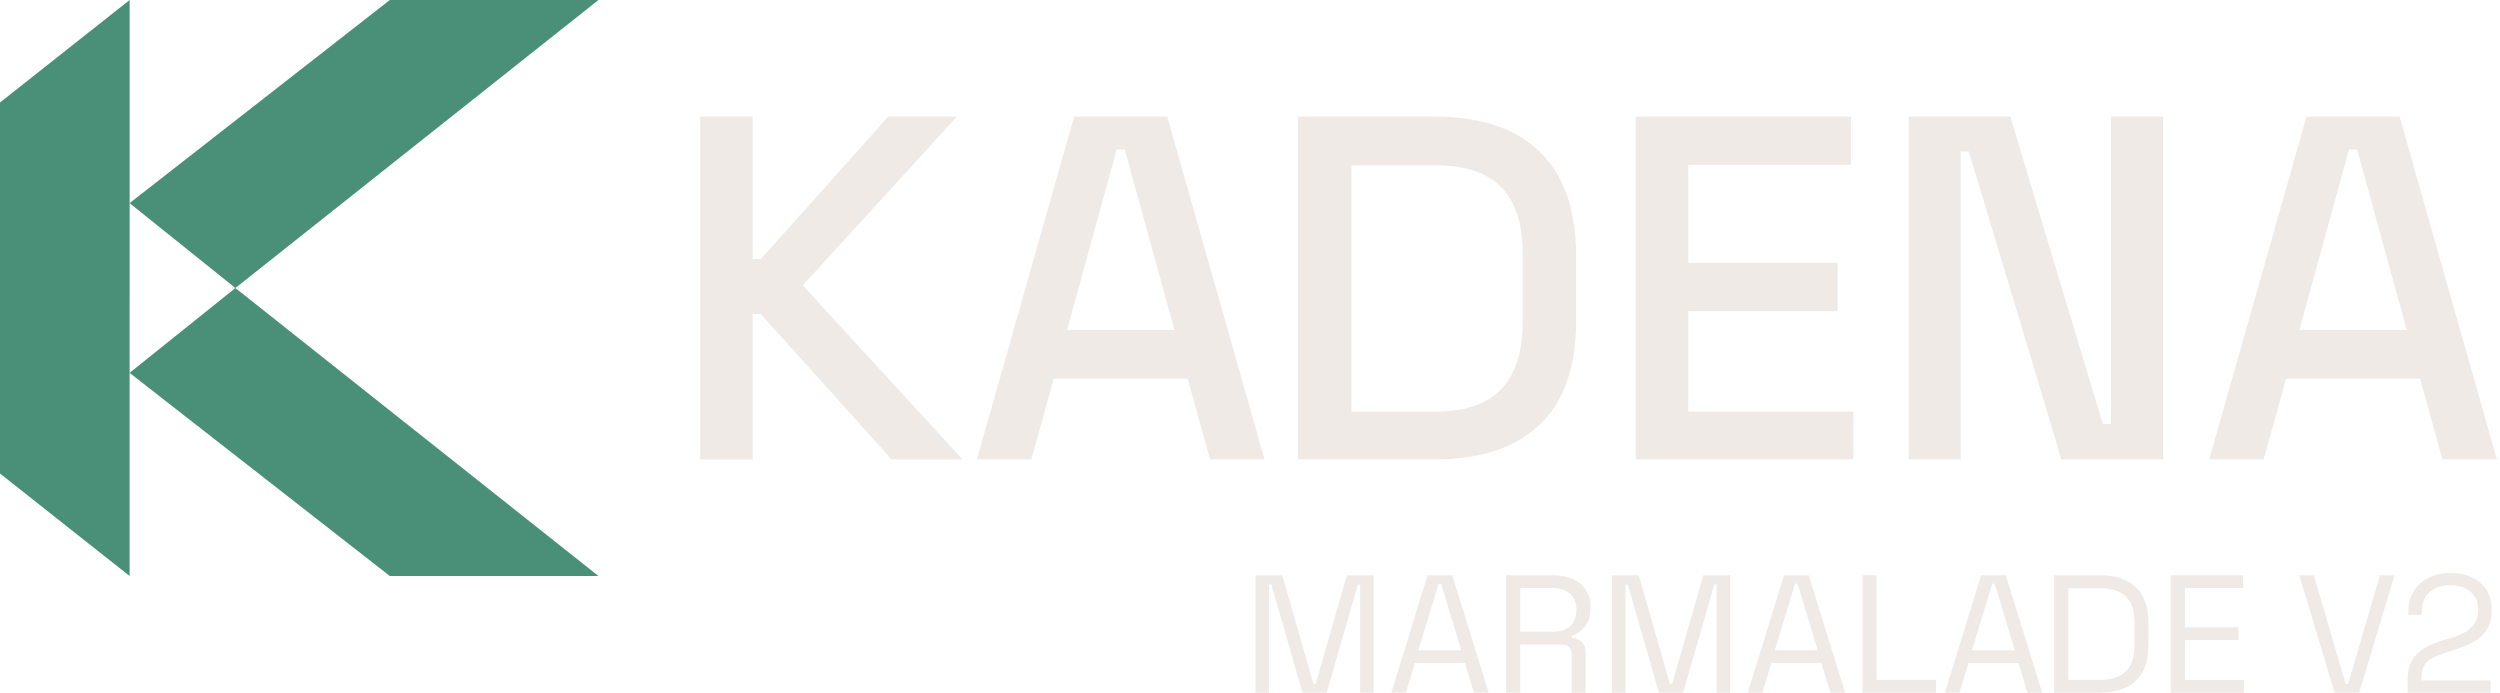
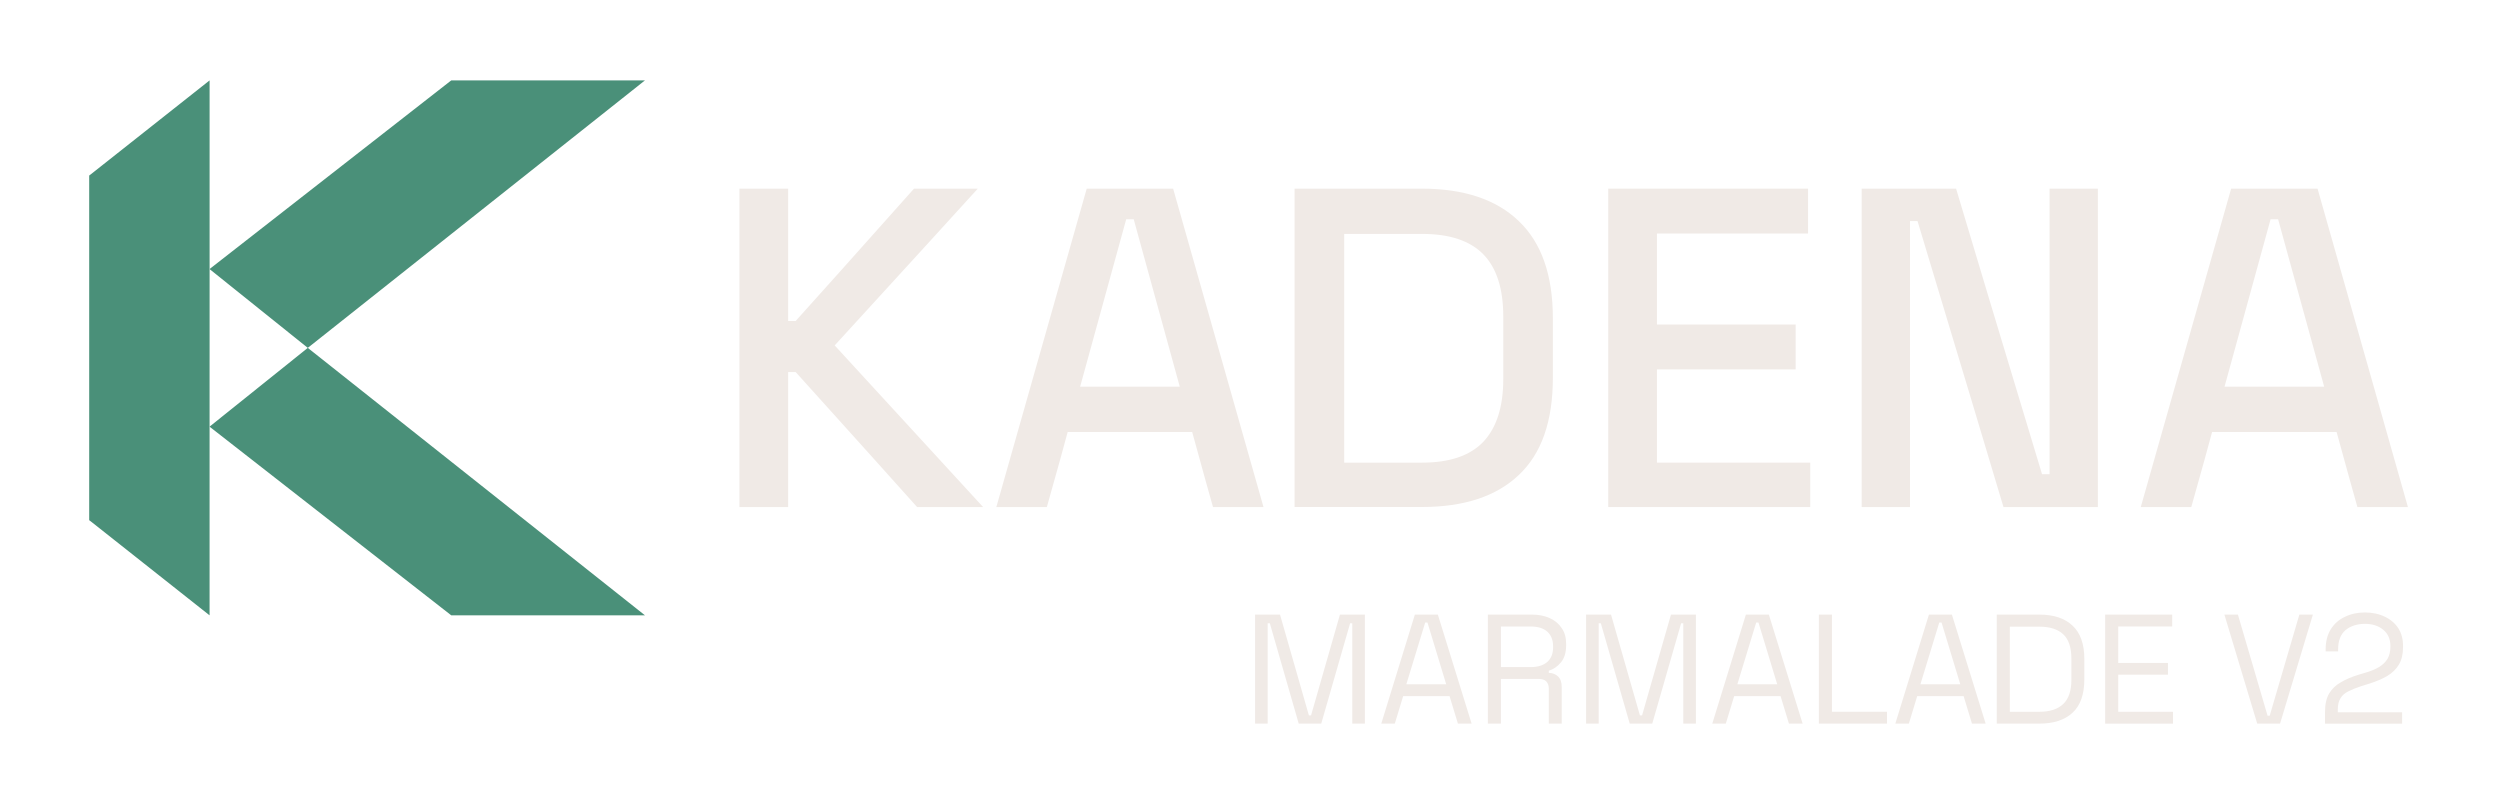
- <svg xmlns="http://www.w3.org/2000/svg" data-style="kdacolor" width="231" height="64" viewBox="0 0 231 64">
-   <path id="{kda.foundation.color.icon.brand.logo.default}" d="M55.299 53.224H36.025L36.012 53.214L35.86 53.098L11.974 34.453L21.75 26.613L55.138 53.098L55.299 53.224Z" fill="#4A9079" />
-   <path id="{kda.foundation.color.icon.brand.logo.default}" d="M55.299 0H36.025L36.012 0.01L35.86 0.126L11.974 18.771L21.75 26.613L55.138 0.126L55.299 0Z" fill="#4A9079" />
-   <path id="{kda.foundation.color.icon.brand.logo.default}" d="M11.977 27.795V53.098V53.224L11.964 53.214L11.816 53.098L0.197 43.909L0.168 43.887L0 43.758V9.466L0.168 9.337L0.197 9.314L11.819 0.126L11.967 0.01L11.98 0V18.767V18.79V27.795H11.977Z" fill="#4A9079" />
-   <path id="{kda.foundation.color.text.brand.wordmark.inverse.default}" d="M64.697 42.45V10.77H69.545V23.938H70.293C72.266 21.759 76.187 17.37 82.067 10.77H88.415C86.034 13.394 81.289 18.593 74.176 26.368C76.642 29.047 81.567 34.408 88.945 42.454H82.377C80.379 40.214 76.351 35.737 70.297 29.021H69.548V42.454H64.7L64.697 42.45Z" fill="#F0EAE6" />
-   <path id="{kda.foundation.color.text.brand.wordmark.inverse.default}" d="M90.262 42.45C91.759 37.18 94.757 26.617 99.253 10.77H107.851C109.349 16.04 112.35 26.604 116.843 42.45H111.818C111.463 41.214 110.775 38.726 109.746 34.982H97.359C97.036 36.218 96.342 38.707 95.287 42.45H90.262ZM98.595 30.477H108.513C107.748 27.678 106.218 22.124 103.93 13.82H103.181C102.416 16.589 100.886 22.143 98.598 30.477H98.595Z" fill="#F0EAE6" />
-   <path id="{kda.foundation.color.text.brand.wordmark.inverse.default}" d="M119.935 42.45V10.77H132.586C136.788 10.77 140.006 11.848 142.239 13.994C144.502 16.147 145.635 19.371 145.635 23.67V29.592C145.635 33.924 144.502 37.148 142.239 39.268C140.006 41.389 136.788 42.447 132.586 42.447H119.935V42.45ZM124.873 38.032H132.631C135.365 38.032 137.392 37.342 138.718 35.957C140.042 34.543 140.7 32.465 140.7 29.725V23.493C140.7 20.723 140.038 18.661 138.718 17.306C137.395 15.953 135.368 15.275 132.631 15.275H124.873V38.032Z" fill="#F0EAE6" />
-   <path id="{kda.foundation.color.text.brand.wordmark.inverse.default}" d="M151.144 42.45V10.77H171.025V15.234H155.992V24.29H169.792V28.753H155.992V38.032H171.244V42.45H151.141H151.144Z" fill="#F0EAE6" />
-   <path id="{kda.foundation.color.text.brand.wordmark.inverse.default}" d="M176.363 42.45V10.77H185.755C187.165 15.511 190.015 24.984 194.308 39.181H195.056V10.77H199.862V42.45H190.47C189.06 37.709 186.21 28.224 181.917 13.994H181.169V42.45H176.363Z" fill="#F0EAE6" />
-   <path id="{kda.foundation.color.text.brand.wordmark.inverse.default}" d="M204.132 42.45C205.633 37.18 208.628 26.617 213.124 10.77H221.721C223.219 16.04 226.217 26.604 230.713 42.45H225.688C225.333 41.214 224.645 38.726 223.616 34.982H211.229C210.906 36.218 210.212 38.707 209.157 42.45H204.132ZM212.462 30.477H222.38C221.615 27.678 220.088 22.124 217.797 13.82H217.048C216.283 16.589 214.753 22.143 212.465 30.477H212.462Z" fill="#F0EAE6" />
-   <path id="{kda.foundation.color.text.brand.wordmark.inverse.default}" d="M116.004 64V53.153H118.486C118.96 54.828 119.919 58.171 121.361 63.184H121.574C122.049 61.508 123.007 58.165 124.45 53.153H126.932V64H125.676V54.014H125.463C124.979 55.68 124.021 59.007 122.588 64H120.348C119.864 62.335 118.905 59.007 117.472 54.014H117.259V64H116.004Z" fill="#F0EAE6" />
-   <path id="{kda.foundation.color.text.brand.wordmark.inverse.default}" d="M128.562 64C129.117 62.196 130.23 58.578 131.905 53.153H134.19C134.755 54.957 135.875 58.575 137.55 64H136.188C136.056 63.545 135.778 62.635 135.355 61.263H130.74C130.598 61.718 130.321 62.628 129.907 64H128.562ZM131.056 60.082H135.02C134.707 59.062 134.087 57.016 133.157 53.94H132.932C132.618 54.97 131.992 57.016 131.056 60.082Z" fill="#F0EAE6" />
-   <path id="{kda.foundation.color.text.brand.wordmark.inverse.default}" d="M139.167 64V53.153H143.553C144.218 53.153 144.808 53.269 145.322 53.501C145.835 53.733 146.235 54.066 146.516 54.498C146.809 54.921 146.955 55.438 146.955 56.041V56.209C146.955 56.925 146.784 57.49 146.442 57.903C146.099 58.316 145.696 58.594 145.231 58.736V58.949C145.606 58.959 145.912 59.081 146.154 59.31C146.396 59.54 146.516 59.892 146.516 60.353V64H145.231V60.521C145.231 60.208 145.144 59.966 144.973 59.795C144.812 59.633 144.56 59.553 144.218 59.553H140.468V64H139.167ZM140.468 58.375H143.434C144.14 58.375 144.689 58.203 145.083 57.861C145.467 57.519 145.657 57.035 145.657 56.409V56.303C145.657 55.686 145.467 55.202 145.083 54.85C144.699 54.508 144.15 54.337 143.434 54.337H140.468V58.378V58.375Z" fill="#F0EAE6" />
-   <path id="{kda.foundation.color.text.brand.wordmark.inverse.default}" d="M148.94 64V53.153H151.421C151.896 54.828 152.854 58.171 154.297 63.184H154.51C154.985 61.508 155.943 58.165 157.386 53.153H159.868V64H158.612V54.014H158.399C157.915 55.68 156.957 59.007 155.524 64H153.284C152.8 62.335 151.841 59.007 150.408 54.014H150.195V64H148.94Z" fill="#F0EAE6" />
-   <path id="{kda.foundation.color.text.brand.wordmark.inverse.default}" d="M161.498 64C162.053 62.196 163.166 58.578 164.841 53.153H167.126C167.691 54.957 168.811 58.575 170.486 64H169.124C168.992 63.545 168.714 62.635 168.291 61.263H163.676C163.534 61.718 163.256 62.628 162.843 64H161.498ZM163.992 60.082H167.956C167.643 59.062 167.023 57.016 166.093 53.94H165.867C165.554 54.97 164.928 57.016 163.992 60.082Z" fill="#F0EAE6" />
-   <path id="{kda.foundation.color.text.brand.wordmark.inverse.default}" d="M172.103 64V53.153H173.404V62.819H178.88V64H172.103Z" fill="#F0EAE6" />
-   <path id="{kda.foundation.color.text.brand.wordmark.inverse.default}" d="M179.71 64C180.265 62.196 181.379 58.578 183.054 53.153H185.339C185.903 54.957 187.023 58.575 188.698 64H187.336C187.204 63.545 186.926 62.635 186.504 61.263H181.888C181.746 61.718 181.469 62.628 181.056 64H179.71ZM182.208 60.082H186.171C185.858 59.062 185.239 57.016 184.309 53.94H184.083C183.77 54.97 183.144 57.016 182.208 60.082Z" fill="#F0EAE6" />
-   <path id="{kda.foundation.color.text.brand.wordmark.inverse.default}" d="M189.802 64V53.153H194.037C195.46 53.153 196.557 53.514 197.335 54.243C198.122 54.97 198.516 56.08 198.516 57.571V59.582C198.516 61.095 198.122 62.209 197.335 62.925C196.557 63.642 195.46 64 194.037 64H189.802ZM191.103 62.822H194.037C195.085 62.822 195.876 62.564 196.412 62.051C196.957 61.538 197.228 60.734 197.228 59.646V57.529C197.228 56.419 196.957 55.612 196.412 55.108C195.876 54.605 195.085 54.353 194.037 54.353H191.103V62.825V62.822Z" fill="#F0EAE6" />
-   <path id="{kda.foundation.color.text.brand.wordmark.inverse.default}" d="M200.588 64V53.153H207.259V54.334H201.889V57.965H206.837V59.13H201.889V62.822H207.337V64.003H200.588V64Z" fill="#F0EAE6" />
-   <path id="{kda.foundation.color.text.brand.wordmark.inverse.default}" d="M215.718 64C215.173 62.196 214.085 58.578 212.452 53.153H213.798C214.292 54.828 215.276 58.181 216.748 63.212H216.961C217.445 61.538 218.429 58.184 219.911 53.153H221.257C220.711 54.957 219.624 58.575 217.991 64H215.722H215.718Z" fill="#F0EAE6" />
-   <path id="{kda.foundation.color.text.brand.wordmark.inverse.default}" d="M222.464 64V62.864C222.464 62.086 222.599 61.467 222.874 61.002C223.158 60.537 223.538 60.169 224.023 59.898C224.516 59.604 225.101 59.353 225.778 59.143C225.969 59.091 226.256 59.007 226.64 58.885C227.105 58.743 227.511 58.568 227.866 58.355C228.209 58.142 228.483 57.878 228.683 57.555C228.873 57.222 228.97 56.819 228.97 56.345V56.283C228.97 55.599 228.735 55.057 228.26 54.663C227.786 54.269 227.176 54.072 226.43 54.072C225.685 54.072 225.013 54.279 224.51 54.692C224.016 55.115 223.768 55.751 223.768 56.6V56.813H222.528V56.616C222.528 55.828 222.699 55.157 223.041 54.605C223.384 54.06 223.848 53.653 224.432 53.379C225.026 53.085 225.694 52.94 226.43 52.94C227.166 52.94 227.837 53.082 228.412 53.362C228.986 53.634 229.435 54.018 229.758 54.511C230.071 55.005 230.226 55.586 230.226 56.251V56.387C230.226 57.093 230.09 57.671 229.816 58.126C229.532 58.591 229.145 58.968 228.651 59.262C228.167 59.546 227.592 59.791 226.927 60.005C226.747 60.066 226.469 60.15 226.095 60.263C225.572 60.434 225.133 60.611 224.778 60.792C224.436 60.963 224.177 61.189 224.006 61.473C223.826 61.757 223.735 62.135 223.735 62.609V62.867H230.135V64.003H222.464V64Z" fill="#F0EAE6" />
+ <svg xmlns="http://www.w3.org/2000/svg" data-style="kdacolor" width="199" height="64" viewBox="0 0 199 64">
+   <path id="{kda.foundation.color.icon.brand.logo.default}" d="M51.339 48.979H35.92L35.909 48.971L35.788 48.878L16.679 33.962L24.5 27.691L51.21 48.878L51.339 48.979Z" fill="#4A9079" />
+   <path id="{kda.foundation.color.icon.brand.logo.default}" d="M51.339 6.4H35.92L35.909 6.408L35.788 6.501L16.679 21.417L24.5 27.691L51.21 6.501L51.339 6.4Z" fill="#4A9079" />
+   <path id="{kda.foundation.color.icon.brand.logo.default}" d="M16.682 28.636V48.878V48.979L16.671 48.971L16.552 48.878L7.258 41.527L7.234 41.509L7.1 41.406V13.973L7.234 13.87L7.258 13.851L16.555 6.501L16.674 6.408L16.684 6.4V21.414V21.432V28.636H16.682Z" fill="#4A9079" />
+   <path id="{kda.foundation.color.text.brand.wordmark.inverse.default}" d="M58.858 40.36V15.016H62.736V25.55H63.335C64.912 23.808 68.049 20.296 72.754 15.016H77.832C75.927 17.115 72.132 21.275 66.441 27.495C68.413 29.638 72.353 33.926 78.256 40.363H73.002C71.403 38.571 68.181 34.99 63.337 29.617H62.738V40.363H58.86L58.858 40.36Z" fill="#F0EAE6" />
+   <path id="{kda.foundation.color.text.brand.wordmark.inverse.default}" d="M79.309 40.36C80.507 36.144 82.906 27.693 86.503 15.016H93.381C94.579 19.232 96.98 27.683 100.574 40.36H96.554C96.27 39.371 95.72 37.381 94.897 34.386H84.987C84.729 35.375 84.174 37.365 83.329 40.36H79.309ZM85.976 30.781H93.91C93.298 28.543 92.074 24.099 90.244 17.456H89.645C89.033 19.671 87.809 24.115 85.978 30.781H85.976Z" fill="#F0EAE6" />
+   <path id="{kda.foundation.color.text.brand.wordmark.inverse.default}" d="M103.048 40.36V15.016H113.169C116.53 15.016 119.105 15.878 120.891 17.595C122.702 19.317 123.608 21.897 123.608 25.336V30.074C123.608 33.539 122.702 36.118 120.891 37.815C119.105 39.511 116.53 40.358 113.169 40.358H103.048V40.36ZM106.998 36.826H113.205C115.392 36.826 117.014 36.273 118.074 35.166C119.134 34.035 119.66 32.372 119.66 30.18V25.194C119.66 22.979 119.13 21.329 118.074 20.244C117.016 19.163 115.394 18.62 113.205 18.62H106.998V36.826Z" fill="#F0EAE6" />
+   <path id="{kda.foundation.color.text.brand.wordmark.inverse.default}" d="M128.015 40.36V15.016H143.92V18.587H131.894V25.832H142.934V29.403H131.894V36.826H144.095V40.36H128.013H128.015Z" fill="#F0EAE6" />
+   <path id="{kda.foundation.color.text.brand.wordmark.inverse.default}" d="M148.19 40.36V15.016H155.704C156.832 18.809 159.112 26.387 162.546 37.745H163.145V15.016H166.99V40.36H159.476C158.348 36.568 156.068 28.979 152.634 17.595H152.035V40.36H148.19Z" fill="#F0EAE6" />
+   <path id="{kda.foundation.color.text.brand.wordmark.inverse.default}" d="M170.406 40.36C171.606 36.144 174.002 27.693 177.599 15.016H184.477C185.675 19.232 188.074 27.683 191.67 40.36H187.65C187.366 39.371 186.816 37.381 185.993 34.386H176.083C175.825 35.375 175.27 37.365 174.426 40.36H170.406ZM177.07 30.781H185.004C184.392 28.543 183.17 24.099 181.338 17.456H180.738C180.126 19.671 178.902 24.115 177.072 30.781H177.07Z" fill="#F0EAE6" />
+   <path id="{kda.foundation.color.text.brand.wordmark.inverse.default}" d="M99.903 57.6V48.922H101.889C102.268 50.262 103.035 52.937 104.189 56.947H104.359C104.739 55.607 105.506 52.932 106.66 48.922H108.646V57.6H107.641V49.611H107.47C107.083 50.944 106.317 53.606 105.17 57.6H103.378C102.991 56.268 102.224 53.606 101.078 49.611H100.907V57.6H99.903Z" fill="#F0EAE6" />
+   <path id="{kda.foundation.color.text.brand.wordmark.inverse.default}" d="M109.95 57.6C110.394 56.157 111.284 53.262 112.624 48.922H114.452C114.904 50.365 115.8 53.26 117.14 57.6H116.05C115.945 57.236 115.722 56.508 115.384 55.41H111.692C111.578 55.775 111.357 56.503 111.026 57.6H109.95ZM111.945 54.465H115.116C114.866 53.65 114.37 52.013 113.626 49.552H113.446C113.194 50.376 112.694 52.013 111.945 54.465Z" fill="#F0EAE6" />
+   <path id="{kda.foundation.color.text.brand.wordmark.inverse.default}" d="M118.434 57.6V48.922H121.942C122.474 48.922 122.946 49.015 123.358 49.201C123.768 49.387 124.088 49.653 124.313 49.999C124.547 50.337 124.664 50.75 124.664 51.233V51.367C124.664 51.94 124.527 52.392 124.254 52.723C123.979 53.053 123.657 53.275 123.285 53.389V53.559C123.585 53.567 123.83 53.665 124.023 53.848C124.217 54.032 124.313 54.313 124.313 54.682V57.6H123.285V54.817C123.285 54.566 123.215 54.373 123.078 54.236C122.95 54.107 122.748 54.042 122.474 54.042H119.474V57.6H118.434ZM119.474 53.1H121.847C122.412 53.1 122.851 52.963 123.166 52.689C123.474 52.415 123.626 52.028 123.626 51.527V51.442C123.626 50.949 123.474 50.562 123.166 50.28C122.859 50.007 122.42 49.87 121.847 49.87H119.474V53.102V53.1Z" fill="#F0EAE6" />
+   <path id="{kda.foundation.color.text.brand.wordmark.inverse.default}" d="M126.252 57.6V48.922H128.237C128.617 50.262 129.383 52.937 130.538 56.947H130.708C131.088 55.607 131.854 52.932 133.009 48.922H134.994V57.6H133.99V49.611H133.819C133.432 50.944 132.666 53.606 131.519 57.6H129.727C129.34 56.268 128.573 53.606 127.426 49.611H127.256V57.6H126.252Z" fill="#F0EAE6" />
+   <path id="{kda.foundation.color.text.brand.wordmark.inverse.default}" d="M136.298 57.6C136.742 56.157 137.633 53.262 138.973 48.922H140.801C141.253 50.365 142.149 53.26 143.489 57.6H142.399C142.294 57.236 142.071 56.508 141.733 55.41H138.041C137.927 55.775 137.705 56.503 137.374 57.6H136.298ZM138.294 54.465H141.465C141.214 53.65 140.718 52.013 139.974 49.552H139.794C139.543 50.376 139.042 52.013 138.294 54.465Z" fill="#F0EAE6" />
+   <path id="{kda.foundation.color.text.brand.wordmark.inverse.default}" d="M144.782 57.6V48.922H145.823V56.655H150.204V57.6H144.782Z" fill="#F0EAE6" />
+   <path id="{kda.foundation.color.text.brand.wordmark.inverse.default}" d="M150.868 57.6C151.312 56.157 152.203 53.262 153.543 48.922H155.371C155.822 50.365 156.718 53.26 158.058 57.6H156.969C156.863 57.236 156.641 56.508 156.303 55.41H152.61C152.497 55.775 152.275 56.503 151.945 57.6H150.868ZM152.866 54.465H156.037C155.786 53.65 155.291 52.013 154.547 49.552H154.366C154.116 50.376 153.615 52.013 152.866 54.465Z" fill="#F0EAE6" />
+   <path id="{kda.foundation.color.text.brand.wordmark.inverse.default}" d="M158.942 57.6V48.922H162.33C163.468 48.922 164.346 49.211 164.968 49.795C165.598 50.376 165.913 51.264 165.913 52.457V54.065C165.913 55.276 165.598 56.167 164.968 56.74C164.346 57.313 163.468 57.6 162.33 57.6H158.942ZM159.982 56.658H162.33C163.168 56.658 163.801 56.451 164.23 56.041C164.666 55.63 164.882 54.987 164.882 54.117V52.423C164.882 51.535 164.666 50.889 164.23 50.487C163.801 50.084 163.168 49.883 162.33 49.883H159.982V56.66V56.658Z" fill="#F0EAE6" />
+   <path id="{kda.foundation.color.text.brand.wordmark.inverse.default}" d="M167.57 57.6V48.922H172.907V49.867H168.611V52.772H172.57V53.704H168.611V56.658H172.97V57.603H167.57V57.6Z" fill="#F0EAE6" />
+   <path id="{kda.foundation.color.text.brand.wordmark.inverse.default}" d="M179.674 57.6C179.238 56.157 178.368 53.262 177.062 48.922H178.138C178.534 50.262 179.321 52.945 180.498 56.97H180.669C181.056 55.63 181.843 52.947 183.029 48.922H184.106C183.669 50.365 182.799 53.26 181.493 57.6H179.678H179.674Z" fill="#F0EAE6" />
+   <path id="{kda.foundation.color.text.brand.wordmark.inverse.default}" d="M185.071 57.6V56.691C185.071 56.069 185.179 55.573 185.399 55.201C185.626 54.83 185.93 54.535 186.318 54.318C186.713 54.083 187.181 53.882 187.722 53.714C187.875 53.673 188.105 53.606 188.412 53.508C188.784 53.394 189.109 53.255 189.393 53.084C189.667 52.914 189.886 52.702 190.046 52.444C190.198 52.178 190.276 51.855 190.276 51.476V51.427C190.276 50.879 190.088 50.446 189.708 50.13C189.329 49.816 188.841 49.658 188.244 49.658C187.648 49.658 187.11 49.823 186.708 50.154C186.313 50.492 186.114 51.001 186.114 51.68V51.85H185.122V51.693C185.122 51.063 185.259 50.526 185.533 50.084C185.807 49.648 186.178 49.322 186.646 49.103C187.121 48.868 187.655 48.752 188.244 48.752C188.833 48.752 189.37 48.865 189.83 49.09C190.289 49.307 190.648 49.614 190.906 50.009C191.157 50.404 191.281 50.869 191.281 51.401V51.509C191.281 52.075 191.172 52.537 190.953 52.901C190.726 53.273 190.416 53.575 190.021 53.81C189.634 54.037 189.174 54.233 188.642 54.404C188.498 54.453 188.275 54.52 187.976 54.61C187.558 54.747 187.206 54.889 186.922 55.034C186.649 55.17 186.442 55.351 186.305 55.578C186.161 55.806 186.088 56.108 186.088 56.487V56.694H191.208V57.603H185.071V57.6Z" fill="#F0EAE6" />
</svg>
